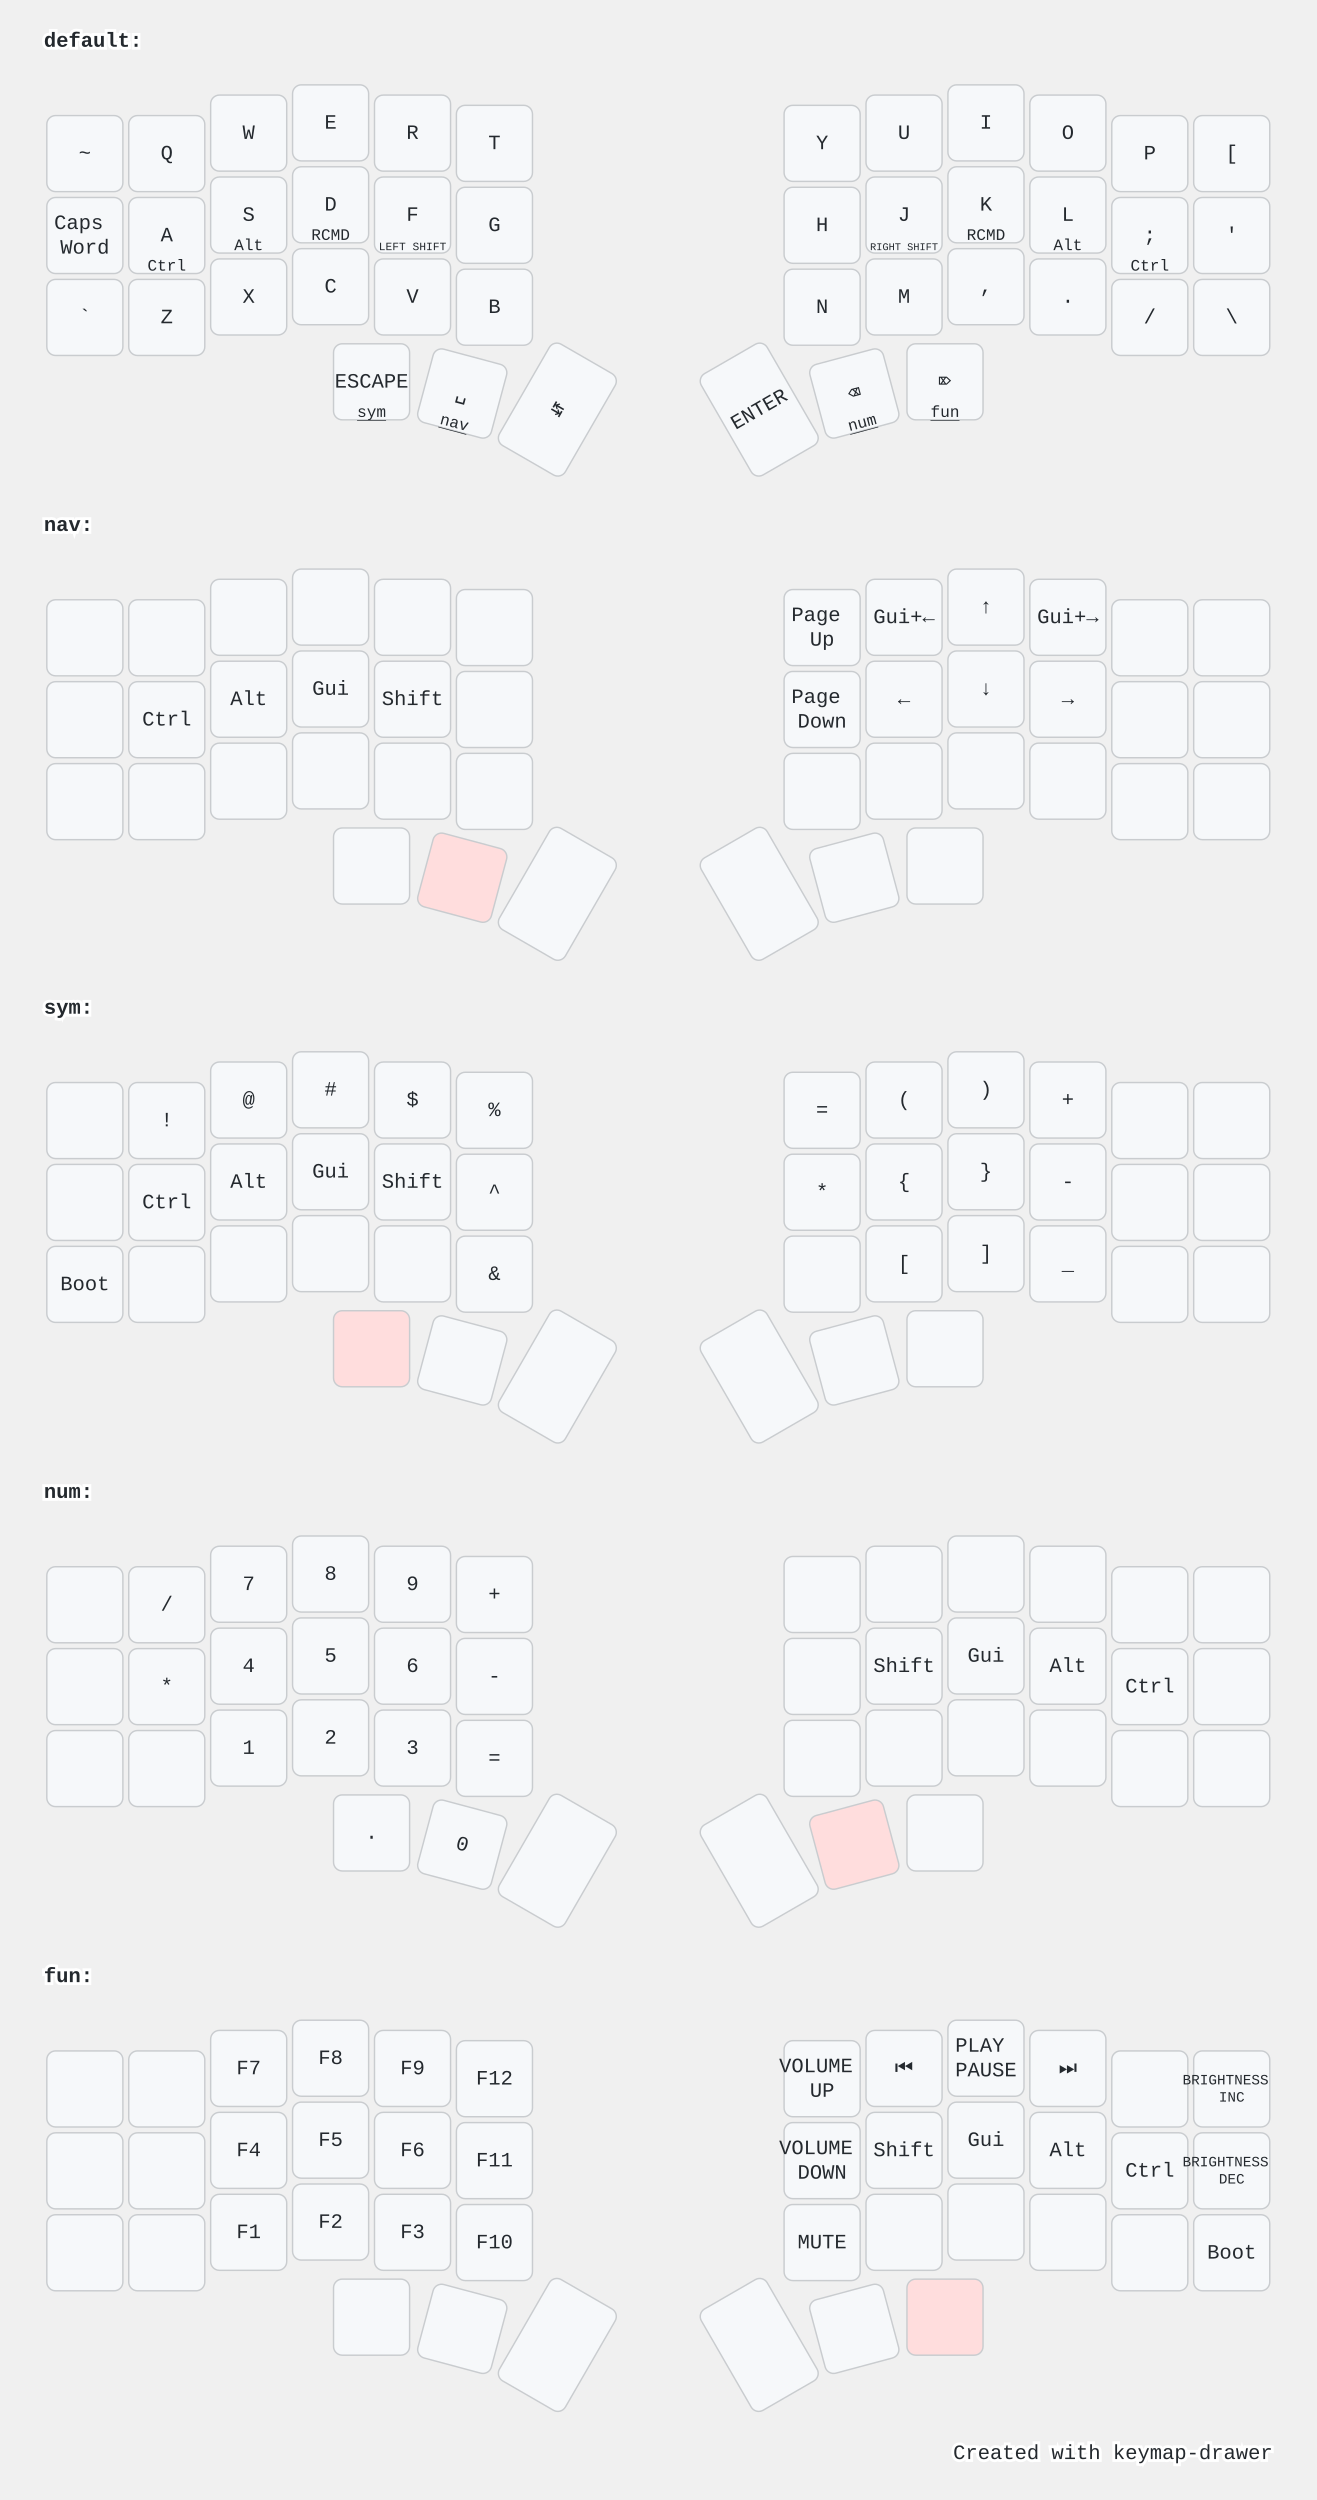
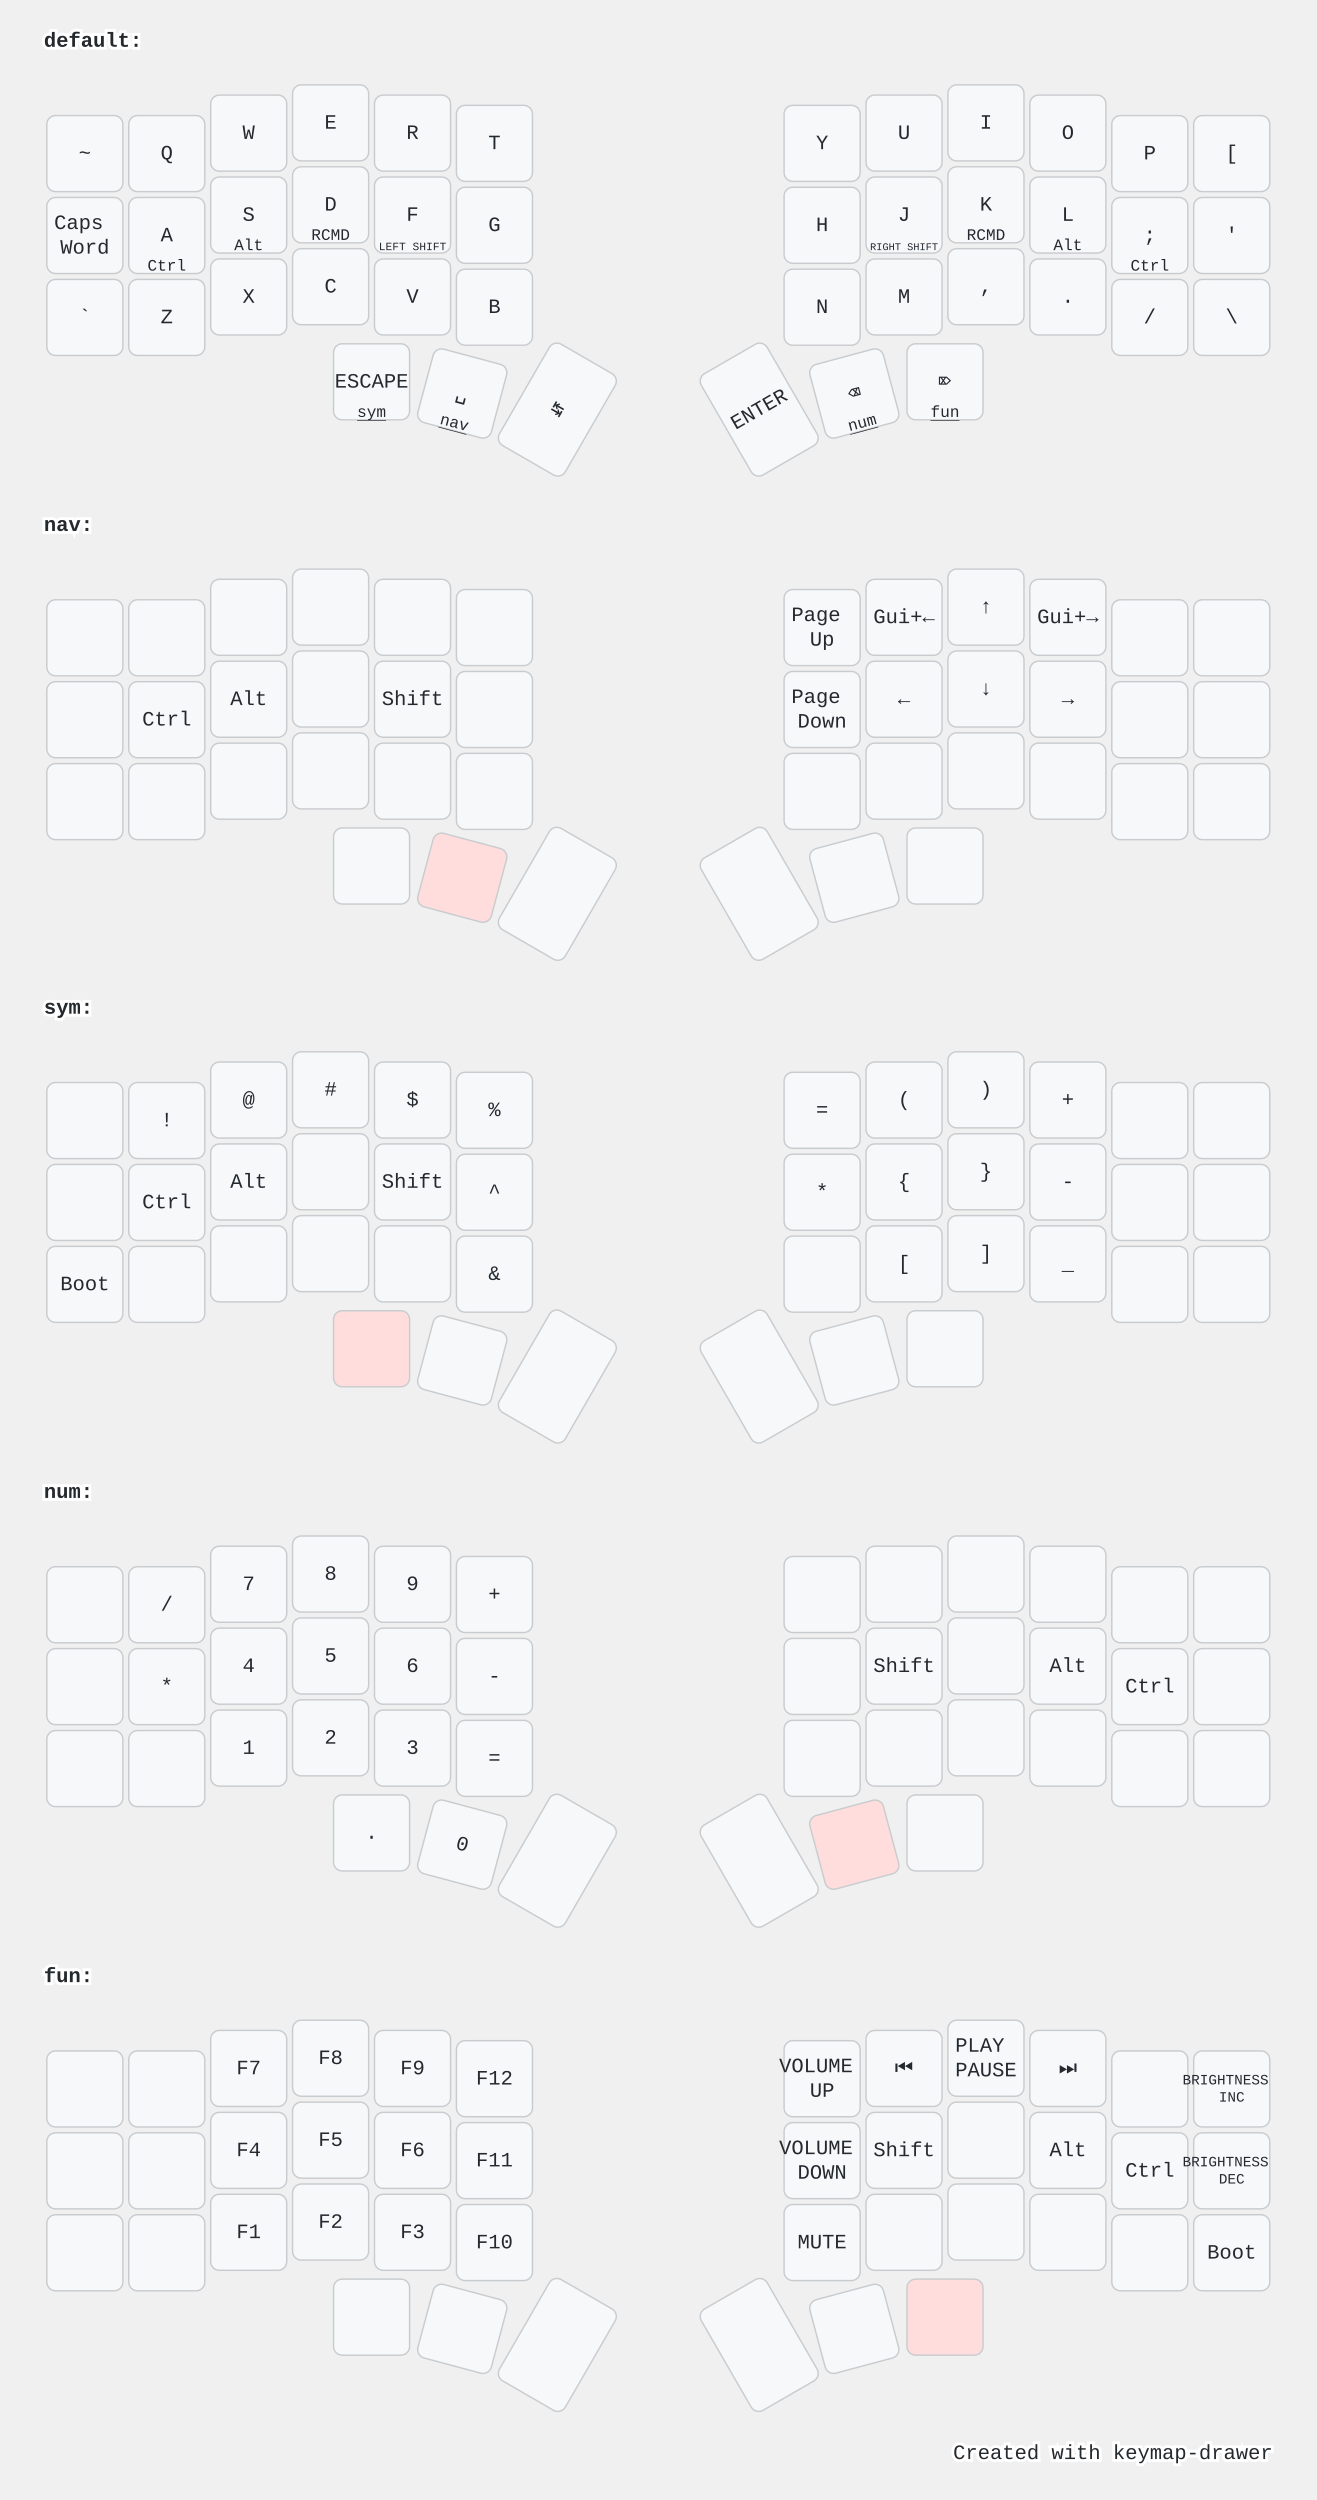
- <svg xmlns="http://www.w3.org/2000/svg" width="900" height="1709" viewBox="0 0 900 1709" class="keymap">
-   <style>/* inherit to force styles through use tags */
+ <svg xmlns="http://www.w3.org/2000/svg" xmlns:xlink="http://www.w3.org/1999/xlink" width="900" height="1709" viewBox="0 0 900 1709" class="keymap">
+   <defs>/* start glyphs */
+ <svg id="phosphor:regular/command">
+       <svg viewBox="0 0 256 256" fill="currentColor">
+         <path d="M180,144H160V112h20a36,36,0,1,0-36-36V96H112V76a36,36,0,1,0-36,36H96v32H76a36,36,0,1,0,36,36V160h32v20a36,36,0,1,0,36-36ZM160,76a20,20,0,1,1,20,20H160ZM56,76a20,20,0,0,1,40,0V96H76A20,20,0,0,1,56,76ZM96,180a20,20,0,1,1-20-20H96Zm16-68h32v32H112Zm68,88a20,20,0,0,1-20-20V160h20a20,20,0,0,1,0,40Z" />
+       </svg>
+     </svg>
+   </defs>/* end glyphs */
+ <style>/* inherit to force styles through use tags */
svg path {
    fill: inherit;
}

/* font and background color specifications */
svg.keymap {
    font-family: SFMono-Regular,Consolas,Liberation Mono,Menlo,monospace;
    font-size: 14px;
    font-kerning: normal;
    text-rendering: optimizeLegibility;
    fill: #24292e;
}

/* default key styling */
rect.key {
    fill: #f6f8fa;
}

rect.key, rect.combo {
    stroke: #c9cccf;
    stroke-width: 1;
}

/* default key side styling, only used is draw_key_sides is set */
rect.side {
    filter: brightness(90%);
}

/* color accent for combo boxes */
rect.combo, rect.combo-separate {
    fill: #cdf;
}

/* color accent for held keys */
rect.held, rect.combo.held {
    fill: #fdd;
}

/* color accent for ghost (optional) keys */
rect.ghost, rect.combo.ghost {
    stroke-dasharray: 4, 4;
    stroke-width: 2;
}

text {
    text-anchor: middle;
    dominant-baseline: middle;
}

/* styling for layer labels */
text.label {
    font-weight: bold;
    text-anchor: start;
    stroke: white;
    stroke-width: 4;
    paint-order: stroke;
}

/* styling for optional footer */
text.footer {
    text-anchor: end;
    dominant-baseline: auto;
    stroke: white;
    stroke-width: 4;
    paint-order: stroke;
}

/* styling for combo tap, and key non-tap label text */
text.combo, text.hold, text.shifted, text.left, text.right {
    font-size: 11px;
}

text.hold {
    text-anchor: middle;
    dominant-baseline: auto;
}

text.shifted {
    text-anchor: middle;
    dominant-baseline: hanging;
}

text.left {
    text-anchor: start;
}

text.right {
    text-anchor: end;
}

text.layer-activator {
    text-decoration: underline;
}

/* styling for hold/shifted label text in combo box */
text.combo.hold, text.combo.shifted, text.combo.left, text.combo.right {
    font-size: 8px;
}

/* lighter symbol for transparent keys */
text.trans {
    fill: #7b7e81;
}

/* styling for combo dendrons */
path.combo {
    stroke-width: 1;
    stroke: gray;
    fill: none;
}

/* Start Tabler Icons Cleanup */
/* cannot use height/width with glyphs */
.icon-tabler &gt; path {
    fill: inherit;
    stroke: inherit;
    stroke-width: 2;
}
/* hide tabler's default box */
.icon-tabler &gt; path[stroke="none"][fill="none"] {
    visibility: hidden;
}
/* End Tabler Icons Cleanup */

@media (prefers-color-scheme: dark) {
svg.keymap { fill: #d1d6db; }
rect.key { fill: #3f4750; }
rect.key, rect.combo { stroke: #60666c; }
rect.combo, rect.combo-separate { fill: #1f3d7a; }
rect.held, rect.combo.held { fill: #854747; }
text.label, text.footer { stroke: black; }
text.trans { fill: #7e8184; }
path.combo { stroke: #7f7f7f; }

}</style>
  <g transform="translate(30, 0)" class="layer-default">
    <text x="0" y="28" class="label" id="default">default:</text>
    <g transform="translate(0, 56)">
      <g transform="translate(28, 49)" class="key keypos-0">
        <rect rx="6" ry="6" x="-26" y="-26" width="52" height="52" class="key" />
        <text x="0" y="0" class="key tap">~</text>
      </g>
      <g transform="translate(84, 49)" class="key keypos-1">
        <rect rx="6" ry="6" x="-26" y="-26" width="52" height="52" class="key" />
        <text x="0" y="0" class="key tap">Q</text>
      </g>
      <g transform="translate(140, 35)" class="key keypos-2">
        <rect rx="6" ry="6" x="-26" y="-26" width="52" height="52" class="key" />
        <text x="0" y="0" class="key tap">W</text>
      </g>
      <g transform="translate(196, 28)" class="key keypos-3">
        <rect rx="6" ry="6" x="-26" y="-26" width="52" height="52" class="key" />
        <text x="0" y="0" class="key tap">E</text>
      </g>
      <g transform="translate(252, 35)" class="key keypos-4">
        <rect rx="6" ry="6" x="-26" y="-26" width="52" height="52" class="key" />
        <text x="0" y="0" class="key tap">R</text>
      </g>
      <g transform="translate(308, 42)" class="key keypos-5">
        <rect rx="6" ry="6" x="-26" y="-26" width="52" height="52" class="key" />
        <text x="0" y="0" class="key tap">T</text>
      </g>
      <g transform="translate(532, 42)" class="key keypos-6">
        <rect rx="6" ry="6" x="-26" y="-26" width="52" height="52" class="key" />
        <text x="0" y="0" class="key tap">Y</text>
      </g>
      <g transform="translate(588, 35)" class="key keypos-7">
        <rect rx="6" ry="6" x="-26" y="-26" width="52" height="52" class="key" />
        <text x="0" y="0" class="key tap">U</text>
      </g>
      <g transform="translate(644, 28)" class="key keypos-8">
        <rect rx="6" ry="6" x="-26" y="-26" width="52" height="52" class="key" />
        <text x="0" y="0" class="key tap">I</text>
      </g>
      <g transform="translate(700, 35)" class="key keypos-9">
        <rect rx="6" ry="6" x="-26" y="-26" width="52" height="52" class="key" />
        <text x="0" y="0" class="key tap">O</text>
      </g>
      <g transform="translate(756, 49)" class="key keypos-10">
        <rect rx="6" ry="6" x="-26" y="-26" width="52" height="52" class="key" />
        <text x="0" y="0" class="key tap">P</text>
      </g>
      <g transform="translate(812, 49)" class="key keypos-11">
        <rect rx="6" ry="6" x="-26" y="-26" width="52" height="52" class="key" />
        <text x="0" y="0" class="key tap">[</text>
      </g>
      <g transform="translate(28, 105)" class="key keypos-12">
        <rect rx="6" ry="6" x="-26" y="-26" width="52" height="52" class="key" />
        <text x="0" y="0" class="key tap">
          <tspan x="0" dy="-0.6em">Caps</tspan>
          <tspan x="0" dy="1.2em">Word</tspan>
        </text>
      </g>
      <g transform="translate(84, 105)" class="key keypos-13">
        <rect rx="6" ry="6" x="-26" y="-26" width="52" height="52" class="key" />
        <text x="0" y="0" class="key tap">A</text>
        <text x="0" y="24" class="key hold">Ctrl</text>
      </g>
      <g transform="translate(140, 91)" class="key keypos-14">
        <rect rx="6" ry="6" x="-26" y="-26" width="52" height="52" class="key" />
        <text x="0" y="0" class="key tap">S</text>
        <text x="0" y="24" class="key hold">Alt</text>
      </g>
      <g transform="translate(196, 84)" class="key keypos-15">
        <rect rx="6" ry="6" x="-26" y="-26" width="52" height="52" class="key" />
        <text x="0" y="0" class="key tap">D</text>
        <text x="0" y="24" class="key hold">RCMD</text>
      </g>
      <g transform="translate(252, 91)" class="key keypos-16">
        <rect rx="6" ry="6" x="-26" y="-26" width="52" height="52" class="key" />
        <text x="0" y="0" class="key tap">F</text>
        <text x="0" y="24" class="key hold">
          <tspan style="font-size: 70%">LEFT SHIFT</tspan>
        </text>
      </g>
      <g transform="translate(308, 98)" class="key keypos-17">
        <rect rx="6" ry="6" x="-26" y="-26" width="52" height="52" class="key" />
        <text x="0" y="0" class="key tap">G</text>
      </g>
      <g transform="translate(532, 98)" class="key keypos-18">
        <rect rx="6" ry="6" x="-26" y="-26" width="52" height="52" class="key" />
        <text x="0" y="0" class="key tap">H</text>
      </g>
      <g transform="translate(588, 91)" class="key keypos-19">
        <rect rx="6" ry="6" x="-26" y="-26" width="52" height="52" class="key" />
        <text x="0" y="0" class="key tap">J</text>
        <text x="0" y="24" class="key hold">
          <tspan style="font-size: 64%">RIGHT SHIFT</tspan>
        </text>
      </g>
      <g transform="translate(644, 84)" class="key keypos-20">
        <rect rx="6" ry="6" x="-26" y="-26" width="52" height="52" class="key" />
        <text x="0" y="0" class="key tap">K</text>
        <text x="0" y="24" class="key hold">RCMD</text>
      </g>
      <g transform="translate(700, 91)" class="key keypos-21">
        <rect rx="6" ry="6" x="-26" y="-26" width="52" height="52" class="key" />
        <text x="0" y="0" class="key tap">L</text>
        <text x="0" y="24" class="key hold">Alt</text>
      </g>
      <g transform="translate(756, 105)" class="key keypos-22">
        <rect rx="6" ry="6" x="-26" y="-26" width="52" height="52" class="key" />
        <text x="0" y="0" class="key tap">;</text>
        <text x="0" y="24" class="key hold">Ctrl</text>
      </g>
      <g transform="translate(812, 105)" class="key keypos-23">
        <rect rx="6" ry="6" x="-26" y="-26" width="52" height="52" class="key" />
        <text x="0" y="0" class="key tap">'</text>
      </g>
      <g transform="translate(28, 161)" class="key keypos-24">
        <rect rx="6" ry="6" x="-26" y="-26" width="52" height="52" class="key" />
        <text x="0" y="0" class="key tap">`</text>
      </g>
      <g transform="translate(84, 161)" class="key keypos-25">
        <rect rx="6" ry="6" x="-26" y="-26" width="52" height="52" class="key" />
        <text x="0" y="0" class="key tap">Z</text>
      </g>
      <g transform="translate(140, 147)" class="key keypos-26">
        <rect rx="6" ry="6" x="-26" y="-26" width="52" height="52" class="key" />
        <text x="0" y="0" class="key tap">X</text>
      </g>
      <g transform="translate(196, 140)" class="key keypos-27">
        <rect rx="6" ry="6" x="-26" y="-26" width="52" height="52" class="key" />
        <text x="0" y="0" class="key tap">C</text>
      </g>
      <g transform="translate(252, 147)" class="key keypos-28">
        <rect rx="6" ry="6" x="-26" y="-26" width="52" height="52" class="key" />
        <text x="0" y="0" class="key tap">V</text>
      </g>
      <g transform="translate(308, 154)" class="key keypos-29">
        <rect rx="6" ry="6" x="-26" y="-26" width="52" height="52" class="key" />
        <text x="0" y="0" class="key tap">B</text>
      </g>
      <g transform="translate(532, 154)" class="key keypos-30">
        <rect rx="6" ry="6" x="-26" y="-26" width="52" height="52" class="key" />
        <text x="0" y="0" class="key tap">N</text>
      </g>
      <g transform="translate(588, 147)" class="key keypos-31">
        <rect rx="6" ry="6" x="-26" y="-26" width="52" height="52" class="key" />
        <text x="0" y="0" class="key tap">M</text>
      </g>
      <g transform="translate(644, 140)" class="key keypos-32">
        <rect rx="6" ry="6" x="-26" y="-26" width="52" height="52" class="key" />
        <text x="0" y="0" class="key tap">,</text>
      </g>
      <g transform="translate(700, 147)" class="key keypos-33">
        <rect rx="6" ry="6" x="-26" y="-26" width="52" height="52" class="key" />
        <text x="0" y="0" class="key tap">.</text>
      </g>
      <g transform="translate(756, 161)" class="key keypos-34">
        <rect rx="6" ry="6" x="-26" y="-26" width="52" height="52" class="key" />
        <text x="0" y="0" class="key tap">/</text>
      </g>
      <g transform="translate(812, 161)" class="key keypos-35">
        <rect rx="6" ry="6" x="-26" y="-26" width="52" height="52" class="key" />
        <text x="0" y="0" class="key tap">\</text>
      </g>
      <g transform="translate(224, 205)" class="key keypos-36">
        <rect rx="6" ry="6" x="-26" y="-26" width="52" height="52" class="key" />
        <text x="0" y="0" class="key tap">ESCAPE</text>
        <a href="#sym">
          <text x="0" y="24" class="key hold layer-activator">sym</text>
        </a>
      </g>
      <g transform="translate(286, 213) rotate(15.0)" class="key keypos-37">
        <rect rx="6" ry="6" x="-26" y="-26" width="52" height="52" class="key" />
        <text x="0" y="0" class="key tap">␣</text>
        <a href="#nav">
          <text x="0" y="24" class="key hold layer-activator">nav</text>
        </a>
      </g>
      <g transform="translate(351, 224) rotate(30.0)" class="key keypos-38">
        <rect rx="6" ry="6" x="-26" y="-40" width="52" height="80" class="key" />
        <text x="0" y="0" class="key tap">↹</text>
      </g>
      <g transform="translate(489, 224) rotate(-30.0)" class="key keypos-39">
        <rect rx="6" ry="6" x="-26" y="-40" width="52" height="80" class="key" />
        <text x="0" y="0" class="key tap">ENTER</text>
      </g>
      <g transform="translate(554, 213) rotate(-15.0)" class="key keypos-40">
        <rect rx="6" ry="6" x="-26" y="-26" width="52" height="52" class="key" />
        <text x="0" y="0" class="key tap">⌫</text>
        <a href="#num">
          <text x="0" y="24" class="key hold layer-activator">num</text>
        </a>
      </g>
      <g transform="translate(616, 205)" class="key keypos-41">
        <rect rx="6" ry="6" x="-26" y="-26" width="52" height="52" class="key" />
        <text x="0" y="0" class="key tap">⌦</text>
        <a href="#fun">
          <text x="0" y="24" class="key hold layer-activator">fun</text>
        </a>
      </g>
    </g>
  </g>
  <g transform="translate(30, 331)" class="layer-nav">
    <text x="0" y="28" class="label" id="nav">nav:</text>
    <g transform="translate(0, 56)">
      <g transform="translate(28, 49)" class="key keypos-0">
        <rect rx="6" ry="6" x="-26" y="-26" width="52" height="52" class="key" />
      </g>
      <g transform="translate(84, 49)" class="key keypos-1">
        <rect rx="6" ry="6" x="-26" y="-26" width="52" height="52" class="key" />
      </g>
      <g transform="translate(140, 35)" class="key keypos-2">
        <rect rx="6" ry="6" x="-26" y="-26" width="52" height="52" class="key" />
      </g>
      <g transform="translate(196, 28)" class="key keypos-3">
        <rect rx="6" ry="6" x="-26" y="-26" width="52" height="52" class="key" />
      </g>
      <g transform="translate(252, 35)" class="key keypos-4">
        <rect rx="6" ry="6" x="-26" y="-26" width="52" height="52" class="key" />
      </g>
      <g transform="translate(308, 42)" class="key keypos-5">
        <rect rx="6" ry="6" x="-26" y="-26" width="52" height="52" class="key" />
      </g>
      <g transform="translate(532, 42)" class="key keypos-6">
        <rect rx="6" ry="6" x="-26" y="-26" width="52" height="52" class="key" />
        <text x="0" y="0" class="key tap">
          <tspan x="0" dy="-0.6em">Page</tspan>
          <tspan x="0" dy="1.2em">Up</tspan>
        </text>
      </g>
      <g transform="translate(588, 35)" class="key keypos-7">
        <rect rx="6" ry="6" x="-26" y="-26" width="52" height="52" class="key" />
        <text x="0" y="0" class="key tap">Gui+←</text>
      </g>
      <g transform="translate(644, 28)" class="key keypos-8">
        <rect rx="6" ry="6" x="-26" y="-26" width="52" height="52" class="key" />
        <text x="0" y="0" class="key tap">↑</text>
      </g>
      <g transform="translate(700, 35)" class="key keypos-9">
        <rect rx="6" ry="6" x="-26" y="-26" width="52" height="52" class="key" />
        <text x="0" y="0" class="key tap">Gui+→</text>
      </g>
      <g transform="translate(756, 49)" class="key keypos-10">
        <rect rx="6" ry="6" x="-26" y="-26" width="52" height="52" class="key" />
      </g>
      <g transform="translate(812, 49)" class="key keypos-11">
        <rect rx="6" ry="6" x="-26" y="-26" width="52" height="52" class="key" />
      </g>
      <g transform="translate(28, 105)" class="key keypos-12">
        <rect rx="6" ry="6" x="-26" y="-26" width="52" height="52" class="key" />
      </g>
      <g transform="translate(84, 105)" class="key keypos-13">
        <rect rx="6" ry="6" x="-26" y="-26" width="52" height="52" class="key" />
        <text x="0" y="0" class="key tap">Ctrl</text>
      </g>
      <g transform="translate(140, 91)" class="key keypos-14">
        <rect rx="6" ry="6" x="-26" y="-26" width="52" height="52" class="key" />
        <text x="0" y="0" class="key tap">Alt</text>
      </g>
      <g transform="translate(196, 84)" class="key keypos-15">
        <rect rx="6" ry="6" x="-26" y="-26" width="52" height="52" class="key" />
-         <text x="0" y="0" class="key tap">Gui</text>
+         <use href="#phosphor:regular/command" xlink:href="#phosphor:regular/command" x="-7" y="-7" height="14" width="14.0" class="key tap glyph phosphor:regular/command" />
      </g>
      <g transform="translate(252, 91)" class="key keypos-16">
        <rect rx="6" ry="6" x="-26" y="-26" width="52" height="52" class="key" />
        <text x="0" y="0" class="key tap">Shift</text>
      </g>
      <g transform="translate(308, 98)" class="key keypos-17">
        <rect rx="6" ry="6" x="-26" y="-26" width="52" height="52" class="key" />
      </g>
      <g transform="translate(532, 98)" class="key keypos-18">
        <rect rx="6" ry="6" x="-26" y="-26" width="52" height="52" class="key" />
        <text x="0" y="0" class="key tap">
          <tspan x="0" dy="-0.6em">Page</tspan>
          <tspan x="0" dy="1.2em">Down</tspan>
        </text>
      </g>
      <g transform="translate(588, 91)" class="key keypos-19">
        <rect rx="6" ry="6" x="-26" y="-26" width="52" height="52" class="key" />
        <text x="0" y="0" class="key tap">←</text>
      </g>
      <g transform="translate(644, 84)" class="key keypos-20">
        <rect rx="6" ry="6" x="-26" y="-26" width="52" height="52" class="key" />
        <text x="0" y="0" class="key tap">↓</text>
      </g>
      <g transform="translate(700, 91)" class="key keypos-21">
        <rect rx="6" ry="6" x="-26" y="-26" width="52" height="52" class="key" />
        <text x="0" y="0" class="key tap">→</text>
      </g>
      <g transform="translate(756, 105)" class="key keypos-22">
        <rect rx="6" ry="6" x="-26" y="-26" width="52" height="52" class="key" />
      </g>
      <g transform="translate(812, 105)" class="key keypos-23">
        <rect rx="6" ry="6" x="-26" y="-26" width="52" height="52" class="key" />
      </g>
      <g transform="translate(28, 161)" class="key keypos-24">
        <rect rx="6" ry="6" x="-26" y="-26" width="52" height="52" class="key" />
      </g>
      <g transform="translate(84, 161)" class="key keypos-25">
        <rect rx="6" ry="6" x="-26" y="-26" width="52" height="52" class="key" />
      </g>
      <g transform="translate(140, 147)" class="key keypos-26">
        <rect rx="6" ry="6" x="-26" y="-26" width="52" height="52" class="key" />
      </g>
      <g transform="translate(196, 140)" class="key keypos-27">
        <rect rx="6" ry="6" x="-26" y="-26" width="52" height="52" class="key" />
      </g>
      <g transform="translate(252, 147)" class="key keypos-28">
        <rect rx="6" ry="6" x="-26" y="-26" width="52" height="52" class="key" />
      </g>
      <g transform="translate(308, 154)" class="key keypos-29">
        <rect rx="6" ry="6" x="-26" y="-26" width="52" height="52" class="key" />
      </g>
      <g transform="translate(532, 154)" class="key keypos-30">
        <rect rx="6" ry="6" x="-26" y="-26" width="52" height="52" class="key" />
      </g>
      <g transform="translate(588, 147)" class="key keypos-31">
        <rect rx="6" ry="6" x="-26" y="-26" width="52" height="52" class="key" />
      </g>
      <g transform="translate(644, 140)" class="key keypos-32">
        <rect rx="6" ry="6" x="-26" y="-26" width="52" height="52" class="key" />
      </g>
      <g transform="translate(700, 147)" class="key keypos-33">
        <rect rx="6" ry="6" x="-26" y="-26" width="52" height="52" class="key" />
      </g>
      <g transform="translate(756, 161)" class="key keypos-34">
        <rect rx="6" ry="6" x="-26" y="-26" width="52" height="52" class="key" />
      </g>
      <g transform="translate(812, 161)" class="key keypos-35">
        <rect rx="6" ry="6" x="-26" y="-26" width="52" height="52" class="key" />
      </g>
      <g transform="translate(224, 205)" class="key keypos-36">
        <rect rx="6" ry="6" x="-26" y="-26" width="52" height="52" class="key" />
      </g>
      <g transform="translate(286, 213) rotate(15.0)" class="key held keypos-37">
        <rect rx="6" ry="6" x="-26" y="-26" width="52" height="52" class="key held" />
      </g>
      <g transform="translate(351, 224) rotate(30.0)" class="key keypos-38">
        <rect rx="6" ry="6" x="-26" y="-40" width="52" height="80" class="key" />
      </g>
      <g transform="translate(489, 224) rotate(-30.0)" class="key keypos-39">
        <rect rx="6" ry="6" x="-26" y="-40" width="52" height="80" class="key" />
      </g>
      <g transform="translate(554, 213) rotate(-15.0)" class="key keypos-40">
        <rect rx="6" ry="6" x="-26" y="-26" width="52" height="52" class="key" />
      </g>
      <g transform="translate(616, 205)" class="key keypos-41">
        <rect rx="6" ry="6" x="-26" y="-26" width="52" height="52" class="key" />
      </g>
    </g>
  </g>
  <g transform="translate(30, 661)" class="layer-sym">
    <text x="0" y="28" class="label" id="sym">sym:</text>
    <g transform="translate(0, 56)">
      <g transform="translate(28, 49)" class="key keypos-0">
        <rect rx="6" ry="6" x="-26" y="-26" width="52" height="52" class="key" />
      </g>
      <g transform="translate(84, 49)" class="key keypos-1">
        <rect rx="6" ry="6" x="-26" y="-26" width="52" height="52" class="key" />
        <text x="0" y="0" class="key tap">!</text>
      </g>
      <g transform="translate(140, 35)" class="key keypos-2">
        <rect rx="6" ry="6" x="-26" y="-26" width="52" height="52" class="key" />
        <text x="0" y="0" class="key tap">@</text>
      </g>
      <g transform="translate(196, 28)" class="key keypos-3">
        <rect rx="6" ry="6" x="-26" y="-26" width="52" height="52" class="key" />
        <text x="0" y="0" class="key tap">#</text>
      </g>
      <g transform="translate(252, 35)" class="key keypos-4">
        <rect rx="6" ry="6" x="-26" y="-26" width="52" height="52" class="key" />
        <text x="0" y="0" class="key tap">$</text>
      </g>
      <g transform="translate(308, 42)" class="key keypos-5">
        <rect rx="6" ry="6" x="-26" y="-26" width="52" height="52" class="key" />
        <text x="0" y="0" class="key tap">%</text>
      </g>
      <g transform="translate(532, 42)" class="key keypos-6">
        <rect rx="6" ry="6" x="-26" y="-26" width="52" height="52" class="key" />
        <text x="0" y="0" class="key tap">=</text>
      </g>
      <g transform="translate(588, 35)" class="key keypos-7">
        <rect rx="6" ry="6" x="-26" y="-26" width="52" height="52" class="key" />
        <text x="0" y="0" class="key tap">(</text>
      </g>
      <g transform="translate(644, 28)" class="key keypos-8">
        <rect rx="6" ry="6" x="-26" y="-26" width="52" height="52" class="key" />
        <text x="0" y="0" class="key tap">)</text>
      </g>
      <g transform="translate(700, 35)" class="key keypos-9">
        <rect rx="6" ry="6" x="-26" y="-26" width="52" height="52" class="key" />
        <text x="0" y="0" class="key tap">+</text>
      </g>
      <g transform="translate(756, 49)" class="key keypos-10">
        <rect rx="6" ry="6" x="-26" y="-26" width="52" height="52" class="key" />
      </g>
      <g transform="translate(812, 49)" class="key keypos-11">
        <rect rx="6" ry="6" x="-26" y="-26" width="52" height="52" class="key" />
      </g>
      <g transform="translate(28, 105)" class="key keypos-12">
        <rect rx="6" ry="6" x="-26" y="-26" width="52" height="52" class="key" />
      </g>
      <g transform="translate(84, 105)" class="key keypos-13">
        <rect rx="6" ry="6" x="-26" y="-26" width="52" height="52" class="key" />
        <text x="0" y="0" class="key tap">Ctrl</text>
      </g>
      <g transform="translate(140, 91)" class="key keypos-14">
        <rect rx="6" ry="6" x="-26" y="-26" width="52" height="52" class="key" />
        <text x="0" y="0" class="key tap">Alt</text>
      </g>
      <g transform="translate(196, 84)" class="key keypos-15">
        <rect rx="6" ry="6" x="-26" y="-26" width="52" height="52" class="key" />
-         <text x="0" y="0" class="key tap">Gui</text>
+         <use href="#phosphor:regular/command" xlink:href="#phosphor:regular/command" x="-7" y="-7" height="14" width="14.0" class="key tap glyph phosphor:regular/command" />
      </g>
      <g transform="translate(252, 91)" class="key keypos-16">
        <rect rx="6" ry="6" x="-26" y="-26" width="52" height="52" class="key" />
        <text x="0" y="0" class="key tap">Shift</text>
      </g>
      <g transform="translate(308, 98)" class="key keypos-17">
        <rect rx="6" ry="6" x="-26" y="-26" width="52" height="52" class="key" />
        <text x="0" y="0" class="key tap">^</text>
      </g>
      <g transform="translate(532, 98)" class="key keypos-18">
        <rect rx="6" ry="6" x="-26" y="-26" width="52" height="52" class="key" />
        <text x="0" y="0" class="key tap">*</text>
      </g>
      <g transform="translate(588, 91)" class="key keypos-19">
        <rect rx="6" ry="6" x="-26" y="-26" width="52" height="52" class="key" />
        <text x="0" y="0" class="key tap">{</text>
      </g>
      <g transform="translate(644, 84)" class="key keypos-20">
        <rect rx="6" ry="6" x="-26" y="-26" width="52" height="52" class="key" />
        <text x="0" y="0" class="key tap">}</text>
      </g>
      <g transform="translate(700, 91)" class="key keypos-21">
        <rect rx="6" ry="6" x="-26" y="-26" width="52" height="52" class="key" />
        <text x="0" y="0" class="key tap">-</text>
      </g>
      <g transform="translate(756, 105)" class="key keypos-22">
        <rect rx="6" ry="6" x="-26" y="-26" width="52" height="52" class="key" />
      </g>
      <g transform="translate(812, 105)" class="key keypos-23">
        <rect rx="6" ry="6" x="-26" y="-26" width="52" height="52" class="key" />
      </g>
      <g transform="translate(28, 161)" class="key keypos-24">
        <rect rx="6" ry="6" x="-26" y="-26" width="52" height="52" class="key" />
        <text x="0" y="0" class="key tap">Boot</text>
      </g>
      <g transform="translate(84, 161)" class="key keypos-25">
        <rect rx="6" ry="6" x="-26" y="-26" width="52" height="52" class="key" />
      </g>
      <g transform="translate(140, 147)" class="key keypos-26">
        <rect rx="6" ry="6" x="-26" y="-26" width="52" height="52" class="key" />
      </g>
      <g transform="translate(196, 140)" class="key keypos-27">
        <rect rx="6" ry="6" x="-26" y="-26" width="52" height="52" class="key" />
      </g>
      <g transform="translate(252, 147)" class="key keypos-28">
        <rect rx="6" ry="6" x="-26" y="-26" width="52" height="52" class="key" />
      </g>
      <g transform="translate(308, 154)" class="key keypos-29">
        <rect rx="6" ry="6" x="-26" y="-26" width="52" height="52" class="key" />
        <text x="0" y="0" class="key tap">&amp;</text>
      </g>
      <g transform="translate(532, 154)" class="key keypos-30">
        <rect rx="6" ry="6" x="-26" y="-26" width="52" height="52" class="key" />
      </g>
      <g transform="translate(588, 147)" class="key keypos-31">
        <rect rx="6" ry="6" x="-26" y="-26" width="52" height="52" class="key" />
        <text x="0" y="0" class="key tap">[</text>
      </g>
      <g transform="translate(644, 140)" class="key keypos-32">
        <rect rx="6" ry="6" x="-26" y="-26" width="52" height="52" class="key" />
        <text x="0" y="0" class="key tap">]</text>
      </g>
      <g transform="translate(700, 147)" class="key keypos-33">
        <rect rx="6" ry="6" x="-26" y="-26" width="52" height="52" class="key" />
        <text x="0" y="0" class="key tap">_</text>
      </g>
      <g transform="translate(756, 161)" class="key keypos-34">
        <rect rx="6" ry="6" x="-26" y="-26" width="52" height="52" class="key" />
      </g>
      <g transform="translate(812, 161)" class="key keypos-35">
        <rect rx="6" ry="6" x="-26" y="-26" width="52" height="52" class="key" />
      </g>
      <g transform="translate(224, 205)" class="key held keypos-36">
        <rect rx="6" ry="6" x="-26" y="-26" width="52" height="52" class="key held" />
      </g>
      <g transform="translate(286, 213) rotate(15.0)" class="key keypos-37">
        <rect rx="6" ry="6" x="-26" y="-26" width="52" height="52" class="key" />
      </g>
      <g transform="translate(351, 224) rotate(30.0)" class="key keypos-38">
        <rect rx="6" ry="6" x="-26" y="-40" width="52" height="80" class="key" />
      </g>
      <g transform="translate(489, 224) rotate(-30.0)" class="key keypos-39">
        <rect rx="6" ry="6" x="-26" y="-40" width="52" height="80" class="key" />
      </g>
      <g transform="translate(554, 213) rotate(-15.0)" class="key keypos-40">
        <rect rx="6" ry="6" x="-26" y="-26" width="52" height="52" class="key" />
      </g>
      <g transform="translate(616, 205)" class="key keypos-41">
        <rect rx="6" ry="6" x="-26" y="-26" width="52" height="52" class="key" />
      </g>
    </g>
  </g>
  <g transform="translate(30, 992)" class="layer-num">
    <text x="0" y="28" class="label" id="num">num:</text>
    <g transform="translate(0, 56)">
      <g transform="translate(28, 49)" class="key keypos-0">
        <rect rx="6" ry="6" x="-26" y="-26" width="52" height="52" class="key" />
      </g>
      <g transform="translate(84, 49)" class="key keypos-1">
        <rect rx="6" ry="6" x="-26" y="-26" width="52" height="52" class="key" />
        <text x="0" y="0" class="key tap">/</text>
      </g>
      <g transform="translate(140, 35)" class="key keypos-2">
        <rect rx="6" ry="6" x="-26" y="-26" width="52" height="52" class="key" />
        <text x="0" y="0" class="key tap">7</text>
      </g>
      <g transform="translate(196, 28)" class="key keypos-3">
        <rect rx="6" ry="6" x="-26" y="-26" width="52" height="52" class="key" />
        <text x="0" y="0" class="key tap">8</text>
      </g>
      <g transform="translate(252, 35)" class="key keypos-4">
        <rect rx="6" ry="6" x="-26" y="-26" width="52" height="52" class="key" />
        <text x="0" y="0" class="key tap">9</text>
      </g>
      <g transform="translate(308, 42)" class="key keypos-5">
        <rect rx="6" ry="6" x="-26" y="-26" width="52" height="52" class="key" />
        <text x="0" y="0" class="key tap">+</text>
      </g>
      <g transform="translate(532, 42)" class="key keypos-6">
        <rect rx="6" ry="6" x="-26" y="-26" width="52" height="52" class="key" />
      </g>
      <g transform="translate(588, 35)" class="key keypos-7">
        <rect rx="6" ry="6" x="-26" y="-26" width="52" height="52" class="key" />
      </g>
      <g transform="translate(644, 28)" class="key keypos-8">
        <rect rx="6" ry="6" x="-26" y="-26" width="52" height="52" class="key" />
      </g>
      <g transform="translate(700, 35)" class="key keypos-9">
        <rect rx="6" ry="6" x="-26" y="-26" width="52" height="52" class="key" />
      </g>
      <g transform="translate(756, 49)" class="key keypos-10">
        <rect rx="6" ry="6" x="-26" y="-26" width="52" height="52" class="key" />
      </g>
      <g transform="translate(812, 49)" class="key keypos-11">
        <rect rx="6" ry="6" x="-26" y="-26" width="52" height="52" class="key" />
      </g>
      <g transform="translate(28, 105)" class="key keypos-12">
        <rect rx="6" ry="6" x="-26" y="-26" width="52" height="52" class="key" />
      </g>
      <g transform="translate(84, 105)" class="key keypos-13">
        <rect rx="6" ry="6" x="-26" y="-26" width="52" height="52" class="key" />
        <text x="0" y="0" class="key tap">*</text>
      </g>
      <g transform="translate(140, 91)" class="key keypos-14">
        <rect rx="6" ry="6" x="-26" y="-26" width="52" height="52" class="key" />
        <text x="0" y="0" class="key tap">4</text>
      </g>
      <g transform="translate(196, 84)" class="key keypos-15">
        <rect rx="6" ry="6" x="-26" y="-26" width="52" height="52" class="key" />
        <text x="0" y="0" class="key tap">5</text>
      </g>
      <g transform="translate(252, 91)" class="key keypos-16">
        <rect rx="6" ry="6" x="-26" y="-26" width="52" height="52" class="key" />
        <text x="0" y="0" class="key tap">6</text>
      </g>
      <g transform="translate(308, 98)" class="key keypos-17">
        <rect rx="6" ry="6" x="-26" y="-26" width="52" height="52" class="key" />
        <text x="0" y="0" class="key tap">-</text>
      </g>
      <g transform="translate(532, 98)" class="key keypos-18">
        <rect rx="6" ry="6" x="-26" y="-26" width="52" height="52" class="key" />
      </g>
      <g transform="translate(588, 91)" class="key keypos-19">
        <rect rx="6" ry="6" x="-26" y="-26" width="52" height="52" class="key" />
        <text x="0" y="0" class="key tap">Shift</text>
      </g>
      <g transform="translate(644, 84)" class="key keypos-20">
        <rect rx="6" ry="6" x="-26" y="-26" width="52" height="52" class="key" />
-         <text x="0" y="0" class="key tap">Gui</text>
+         <use href="#phosphor:regular/command" xlink:href="#phosphor:regular/command" x="-7" y="-7" height="14" width="14.0" class="key tap glyph phosphor:regular/command" />
      </g>
      <g transform="translate(700, 91)" class="key keypos-21">
        <rect rx="6" ry="6" x="-26" y="-26" width="52" height="52" class="key" />
        <text x="0" y="0" class="key tap">Alt</text>
      </g>
      <g transform="translate(756, 105)" class="key keypos-22">
        <rect rx="6" ry="6" x="-26" y="-26" width="52" height="52" class="key" />
        <text x="0" y="0" class="key tap">Ctrl</text>
      </g>
      <g transform="translate(812, 105)" class="key keypos-23">
        <rect rx="6" ry="6" x="-26" y="-26" width="52" height="52" class="key" />
      </g>
      <g transform="translate(28, 161)" class="key keypos-24">
        <rect rx="6" ry="6" x="-26" y="-26" width="52" height="52" class="key" />
      </g>
      <g transform="translate(84, 161)" class="key keypos-25">
        <rect rx="6" ry="6" x="-26" y="-26" width="52" height="52" class="key" />
      </g>
      <g transform="translate(140, 147)" class="key keypos-26">
        <rect rx="6" ry="6" x="-26" y="-26" width="52" height="52" class="key" />
        <text x="0" y="0" class="key tap">1</text>
      </g>
      <g transform="translate(196, 140)" class="key keypos-27">
        <rect rx="6" ry="6" x="-26" y="-26" width="52" height="52" class="key" />
        <text x="0" y="0" class="key tap">2</text>
      </g>
      <g transform="translate(252, 147)" class="key keypos-28">
        <rect rx="6" ry="6" x="-26" y="-26" width="52" height="52" class="key" />
        <text x="0" y="0" class="key tap">3</text>
      </g>
      <g transform="translate(308, 154)" class="key keypos-29">
        <rect rx="6" ry="6" x="-26" y="-26" width="52" height="52" class="key" />
        <text x="0" y="0" class="key tap">=</text>
      </g>
      <g transform="translate(532, 154)" class="key keypos-30">
        <rect rx="6" ry="6" x="-26" y="-26" width="52" height="52" class="key" />
      </g>
      <g transform="translate(588, 147)" class="key keypos-31">
        <rect rx="6" ry="6" x="-26" y="-26" width="52" height="52" class="key" />
      </g>
      <g transform="translate(644, 140)" class="key keypos-32">
        <rect rx="6" ry="6" x="-26" y="-26" width="52" height="52" class="key" />
      </g>
      <g transform="translate(700, 147)" class="key keypos-33">
        <rect rx="6" ry="6" x="-26" y="-26" width="52" height="52" class="key" />
      </g>
      <g transform="translate(756, 161)" class="key keypos-34">
        <rect rx="6" ry="6" x="-26" y="-26" width="52" height="52" class="key" />
      </g>
      <g transform="translate(812, 161)" class="key keypos-35">
        <rect rx="6" ry="6" x="-26" y="-26" width="52" height="52" class="key" />
      </g>
      <g transform="translate(224, 205)" class="key keypos-36">
        <rect rx="6" ry="6" x="-26" y="-26" width="52" height="52" class="key" />
        <text x="0" y="0" class="key tap">.</text>
      </g>
      <g transform="translate(286, 213) rotate(15.0)" class="key keypos-37">
        <rect rx="6" ry="6" x="-26" y="-26" width="52" height="52" class="key" />
        <text x="0" y="0" class="key tap">0</text>
      </g>
      <g transform="translate(351, 224) rotate(30.0)" class="key keypos-38">
        <rect rx="6" ry="6" x="-26" y="-40" width="52" height="80" class="key" />
      </g>
      <g transform="translate(489, 224) rotate(-30.0)" class="key keypos-39">
        <rect rx="6" ry="6" x="-26" y="-40" width="52" height="80" class="key" />
      </g>
      <g transform="translate(554, 213) rotate(-15.0)" class="key held keypos-40">
        <rect rx="6" ry="6" x="-26" y="-26" width="52" height="52" class="key held" />
      </g>
      <g transform="translate(616, 205)" class="key keypos-41">
        <rect rx="6" ry="6" x="-26" y="-26" width="52" height="52" class="key" />
      </g>
    </g>
  </g>
  <g transform="translate(30, 1323)" class="layer-fun">
    <text x="0" y="28" class="label" id="fun">fun:</text>
    <g transform="translate(0, 56)">
      <g transform="translate(28, 49)" class="key keypos-0">
        <rect rx="6" ry="6" x="-26" y="-26" width="52" height="52" class="key" />
      </g>
      <g transform="translate(84, 49)" class="key keypos-1">
        <rect rx="6" ry="6" x="-26" y="-26" width="52" height="52" class="key" />
      </g>
      <g transform="translate(140, 35)" class="key keypos-2">
        <rect rx="6" ry="6" x="-26" y="-26" width="52" height="52" class="key" />
        <text x="0" y="0" class="key tap">F7</text>
      </g>
      <g transform="translate(196, 28)" class="key keypos-3">
        <rect rx="6" ry="6" x="-26" y="-26" width="52" height="52" class="key" />
        <text x="0" y="0" class="key tap">F8</text>
      </g>
      <g transform="translate(252, 35)" class="key keypos-4">
        <rect rx="6" ry="6" x="-26" y="-26" width="52" height="52" class="key" />
        <text x="0" y="0" class="key tap">F9</text>
      </g>
      <g transform="translate(308, 42)" class="key keypos-5">
        <rect rx="6" ry="6" x="-26" y="-26" width="52" height="52" class="key" />
        <text x="0" y="0" class="key tap">F12</text>
      </g>
      <g transform="translate(532, 42)" class="key keypos-6">
        <rect rx="6" ry="6" x="-26" y="-26" width="52" height="52" class="key" />
        <text x="0" y="0" class="key tap">
          <tspan x="0" dy="-0.6em">VOLUME</tspan>
          <tspan x="0" dy="1.2em">UP</tspan>
        </text>
      </g>
      <g transform="translate(588, 35)" class="key keypos-7">
        <rect rx="6" ry="6" x="-26" y="-26" width="52" height="52" class="key" />
        <text x="0" y="0" class="key tap">⏮️</text>
      </g>
      <g transform="translate(644, 28)" class="key keypos-8">
        <rect rx="6" ry="6" x="-26" y="-26" width="52" height="52" class="key" />
        <text x="0" y="0" class="key tap">
          <tspan x="0" dy="-0.6em">PLAY</tspan>
          <tspan x="0" dy="1.2em">PAUSE</tspan>
        </text>
      </g>
      <g transform="translate(700, 35)" class="key keypos-9">
        <rect rx="6" ry="6" x="-26" y="-26" width="52" height="52" class="key" />
        <text x="0" y="0" class="key tap">⏭️</text>
      </g>
      <g transform="translate(756, 49)" class="key keypos-10">
        <rect rx="6" ry="6" x="-26" y="-26" width="52" height="52" class="key" />
      </g>
      <g transform="translate(812, 49)" class="key keypos-11">
        <rect rx="6" ry="6" x="-26" y="-26" width="52" height="52" class="key" />
        <text x="0" y="0" class="key tap">
          <tspan x="0" dy="-0.6em" style="font-size: 70%">BRIGHTNESS</tspan>
          <tspan x="0" dy="1.2em" style="font-size: 70%">INC</tspan>
        </text>
      </g>
      <g transform="translate(28, 105)" class="key keypos-12">
        <rect rx="6" ry="6" x="-26" y="-26" width="52" height="52" class="key" />
      </g>
      <g transform="translate(84, 105)" class="key keypos-13">
        <rect rx="6" ry="6" x="-26" y="-26" width="52" height="52" class="key" />
      </g>
      <g transform="translate(140, 91)" class="key keypos-14">
        <rect rx="6" ry="6" x="-26" y="-26" width="52" height="52" class="key" />
        <text x="0" y="0" class="key tap">F4</text>
      </g>
      <g transform="translate(196, 84)" class="key keypos-15">
        <rect rx="6" ry="6" x="-26" y="-26" width="52" height="52" class="key" />
        <text x="0" y="0" class="key tap">F5</text>
      </g>
      <g transform="translate(252, 91)" class="key keypos-16">
        <rect rx="6" ry="6" x="-26" y="-26" width="52" height="52" class="key" />
        <text x="0" y="0" class="key tap">F6</text>
      </g>
      <g transform="translate(308, 98)" class="key keypos-17">
        <rect rx="6" ry="6" x="-26" y="-26" width="52" height="52" class="key" />
        <text x="0" y="0" class="key tap">F11</text>
      </g>
      <g transform="translate(532, 98)" class="key keypos-18">
        <rect rx="6" ry="6" x="-26" y="-26" width="52" height="52" class="key" />
        <text x="0" y="0" class="key tap">
          <tspan x="0" dy="-0.6em">VOLUME</tspan>
          <tspan x="0" dy="1.2em">DOWN</tspan>
        </text>
      </g>
      <g transform="translate(588, 91)" class="key keypos-19">
        <rect rx="6" ry="6" x="-26" y="-26" width="52" height="52" class="key" />
        <text x="0" y="0" class="key tap">Shift</text>
      </g>
      <g transform="translate(644, 84)" class="key keypos-20">
        <rect rx="6" ry="6" x="-26" y="-26" width="52" height="52" class="key" />
-         <text x="0" y="0" class="key tap">Gui</text>
+         <use href="#phosphor:regular/command" xlink:href="#phosphor:regular/command" x="-7" y="-7" height="14" width="14.0" class="key tap glyph phosphor:regular/command" />
      </g>
      <g transform="translate(700, 91)" class="key keypos-21">
        <rect rx="6" ry="6" x="-26" y="-26" width="52" height="52" class="key" />
        <text x="0" y="0" class="key tap">Alt</text>
      </g>
      <g transform="translate(756, 105)" class="key keypos-22">
        <rect rx="6" ry="6" x="-26" y="-26" width="52" height="52" class="key" />
        <text x="0" y="0" class="key tap">Ctrl</text>
      </g>
      <g transform="translate(812, 105)" class="key keypos-23">
        <rect rx="6" ry="6" x="-26" y="-26" width="52" height="52" class="key" />
        <text x="0" y="0" class="key tap">
          <tspan x="0" dy="-0.6em" style="font-size: 70%">BRIGHTNESS</tspan>
          <tspan x="0" dy="1.2em" style="font-size: 70%">DEC</tspan>
        </text>
      </g>
      <g transform="translate(28, 161)" class="key keypos-24">
        <rect rx="6" ry="6" x="-26" y="-26" width="52" height="52" class="key" />
      </g>
      <g transform="translate(84, 161)" class="key keypos-25">
        <rect rx="6" ry="6" x="-26" y="-26" width="52" height="52" class="key" />
      </g>
      <g transform="translate(140, 147)" class="key keypos-26">
        <rect rx="6" ry="6" x="-26" y="-26" width="52" height="52" class="key" />
        <text x="0" y="0" class="key tap">F1</text>
      </g>
      <g transform="translate(196, 140)" class="key keypos-27">
        <rect rx="6" ry="6" x="-26" y="-26" width="52" height="52" class="key" />
        <text x="0" y="0" class="key tap">F2</text>
      </g>
      <g transform="translate(252, 147)" class="key keypos-28">
        <rect rx="6" ry="6" x="-26" y="-26" width="52" height="52" class="key" />
        <text x="0" y="0" class="key tap">F3</text>
      </g>
      <g transform="translate(308, 154)" class="key keypos-29">
        <rect rx="6" ry="6" x="-26" y="-26" width="52" height="52" class="key" />
        <text x="0" y="0" class="key tap">F10</text>
      </g>
      <g transform="translate(532, 154)" class="key keypos-30">
        <rect rx="6" ry="6" x="-26" y="-26" width="52" height="52" class="key" />
        <text x="0" y="0" class="key tap">MUTE</text>
      </g>
      <g transform="translate(588, 147)" class="key keypos-31">
        <rect rx="6" ry="6" x="-26" y="-26" width="52" height="52" class="key" />
      </g>
      <g transform="translate(644, 140)" class="key keypos-32">
        <rect rx="6" ry="6" x="-26" y="-26" width="52" height="52" class="key" />
      </g>
      <g transform="translate(700, 147)" class="key keypos-33">
        <rect rx="6" ry="6" x="-26" y="-26" width="52" height="52" class="key" />
      </g>
      <g transform="translate(756, 161)" class="key keypos-34">
        <rect rx="6" ry="6" x="-26" y="-26" width="52" height="52" class="key" />
      </g>
      <g transform="translate(812, 161)" class="key keypos-35">
        <rect rx="6" ry="6" x="-26" y="-26" width="52" height="52" class="key" />
        <text x="0" y="0" class="key tap">Boot</text>
      </g>
      <g transform="translate(224, 205)" class="key keypos-36">
        <rect rx="6" ry="6" x="-26" y="-26" width="52" height="52" class="key" />
      </g>
      <g transform="translate(286, 213) rotate(15.0)" class="key keypos-37">
        <rect rx="6" ry="6" x="-26" y="-26" width="52" height="52" class="key" />
      </g>
      <g transform="translate(351, 224) rotate(30.0)" class="key keypos-38">
        <rect rx="6" ry="6" x="-26" y="-40" width="52" height="80" class="key" />
      </g>
      <g transform="translate(489, 224) rotate(-30.0)" class="key keypos-39">
        <rect rx="6" ry="6" x="-26" y="-40" width="52" height="80" class="key" />
      </g>
      <g transform="translate(554, 213) rotate(-15.0)" class="key keypos-40">
        <rect rx="6" ry="6" x="-26" y="-26" width="52" height="52" class="key" />
      </g>
      <g transform="translate(616, 205)" class="key held keypos-41">
        <rect rx="6" ry="6" x="-26" y="-26" width="52" height="52" class="key held" />
      </g>
    </g>
  </g>
  <text x="870.0" y="1681.0" class="footer">Created with <a href="https://github.com/caksoylar/keymap-drawer">keymap-drawer</a>
  </text>
</svg>
